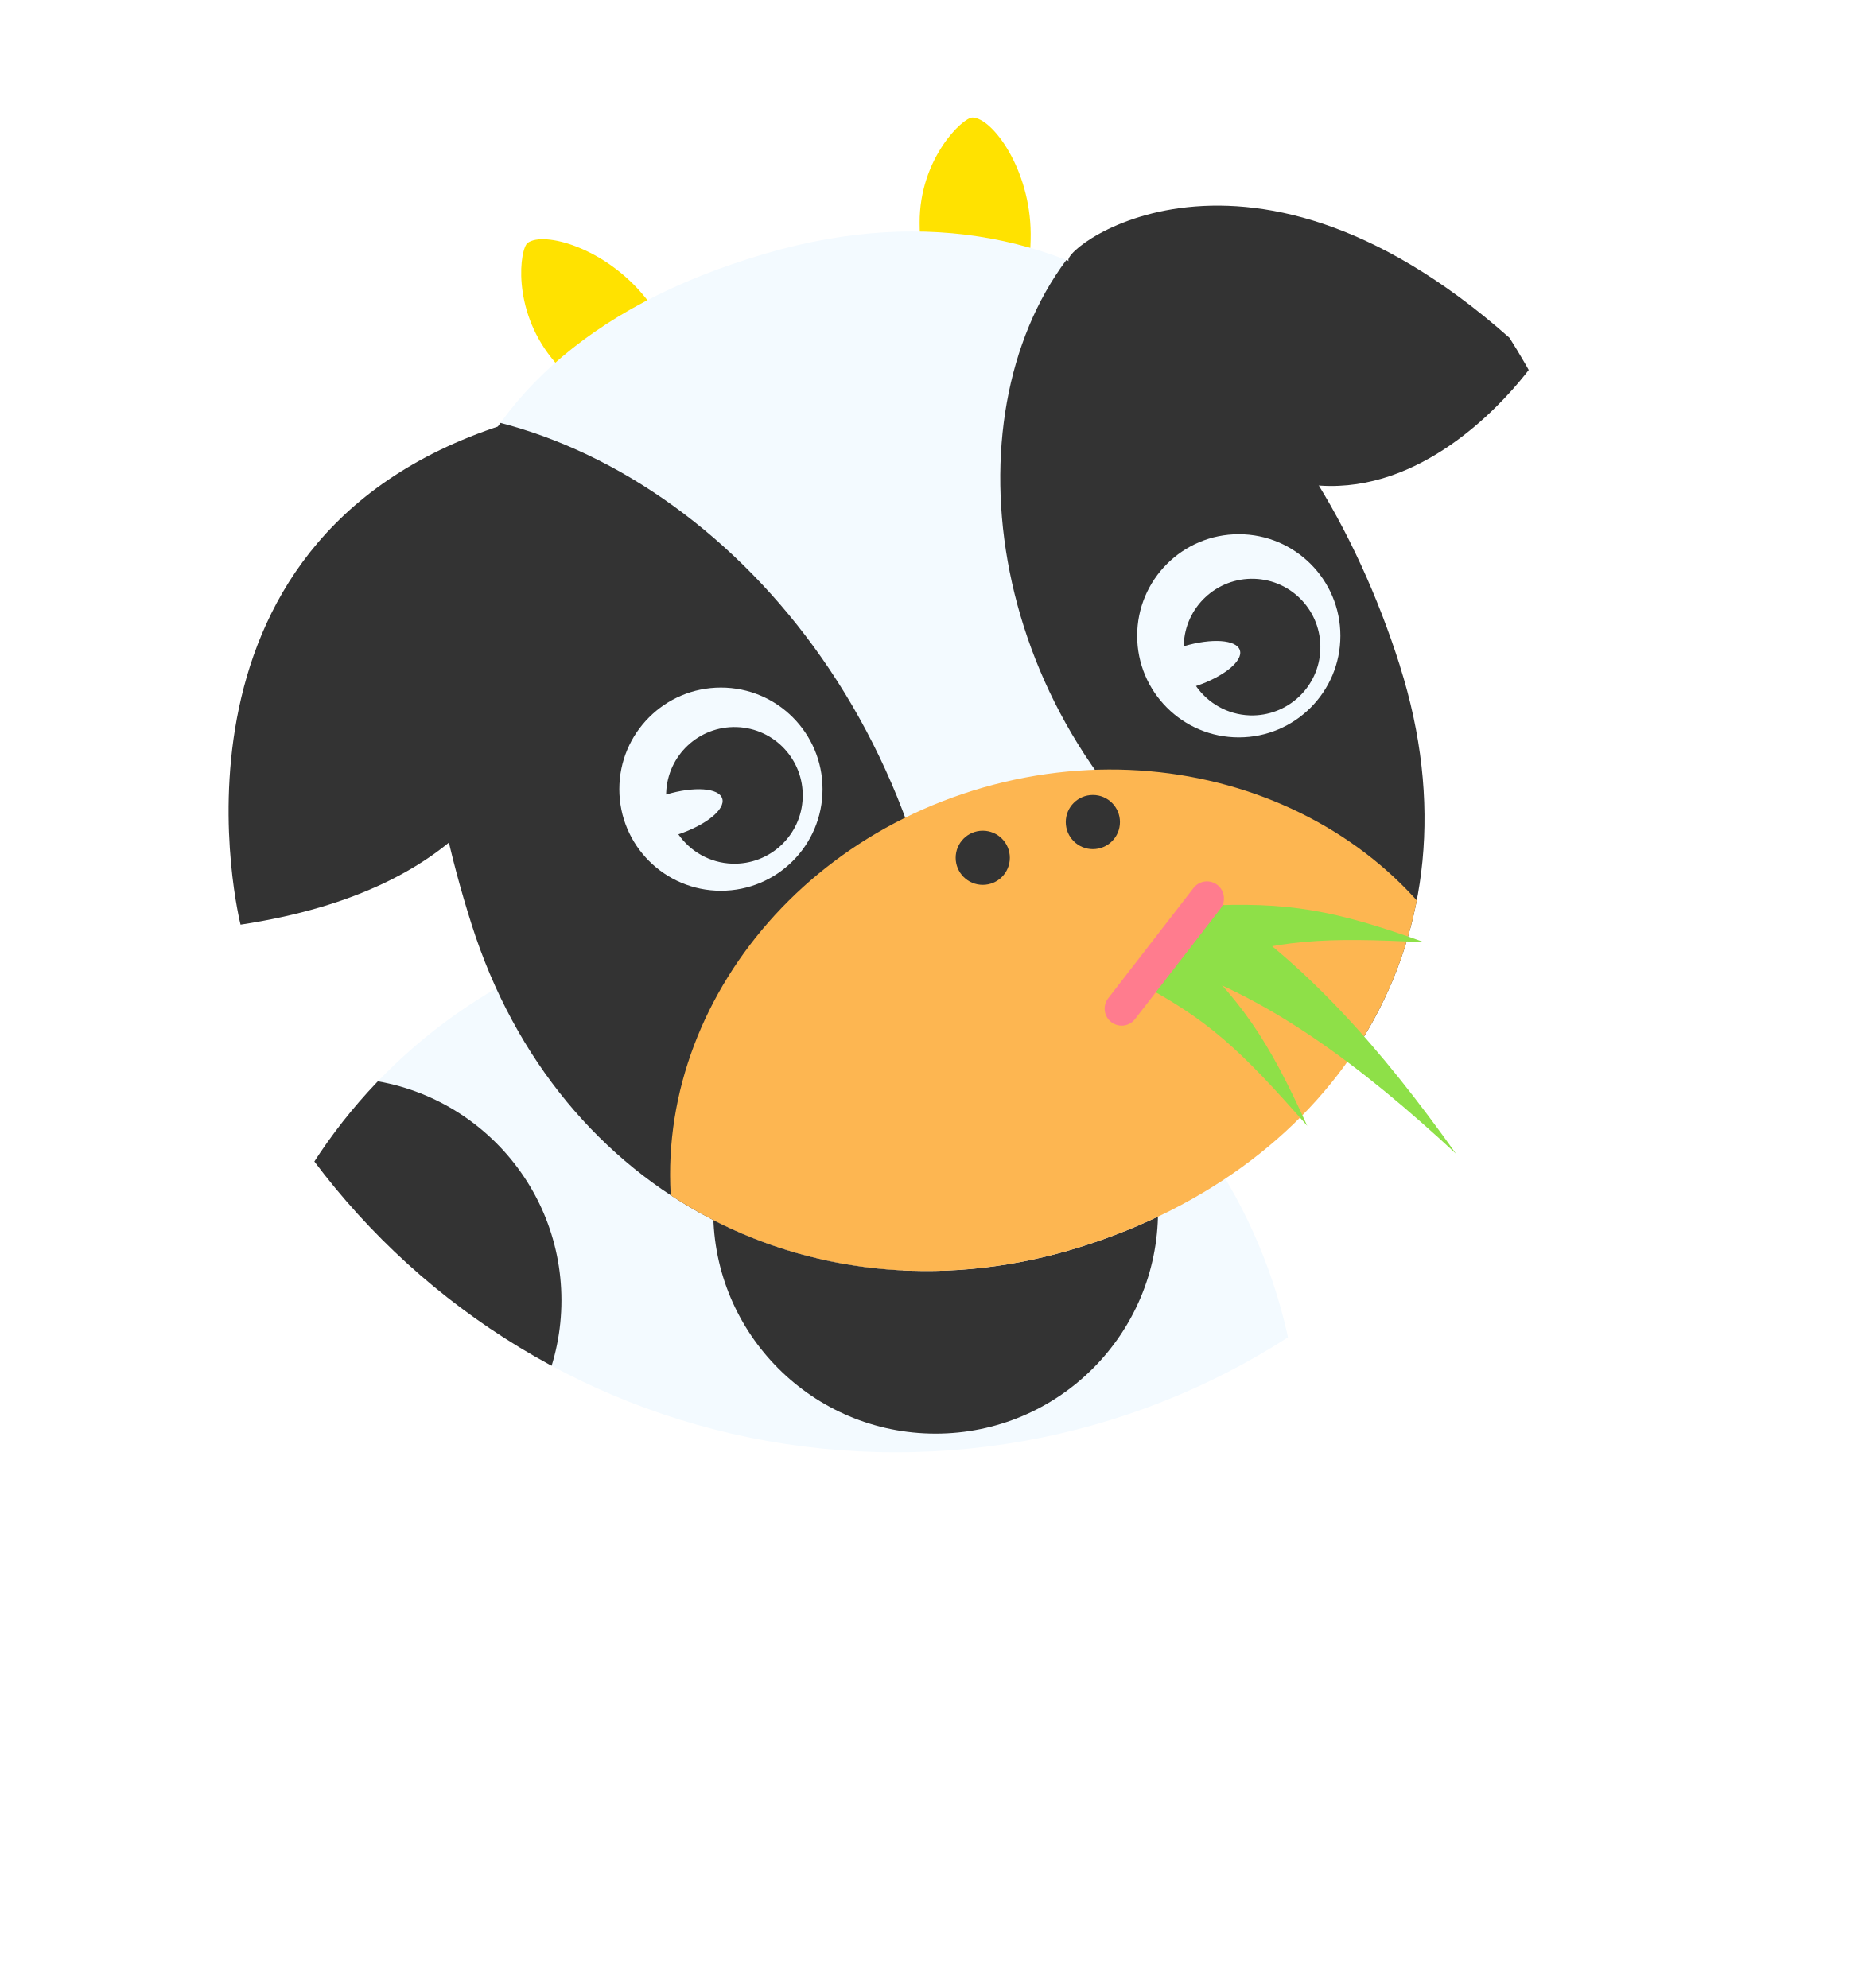
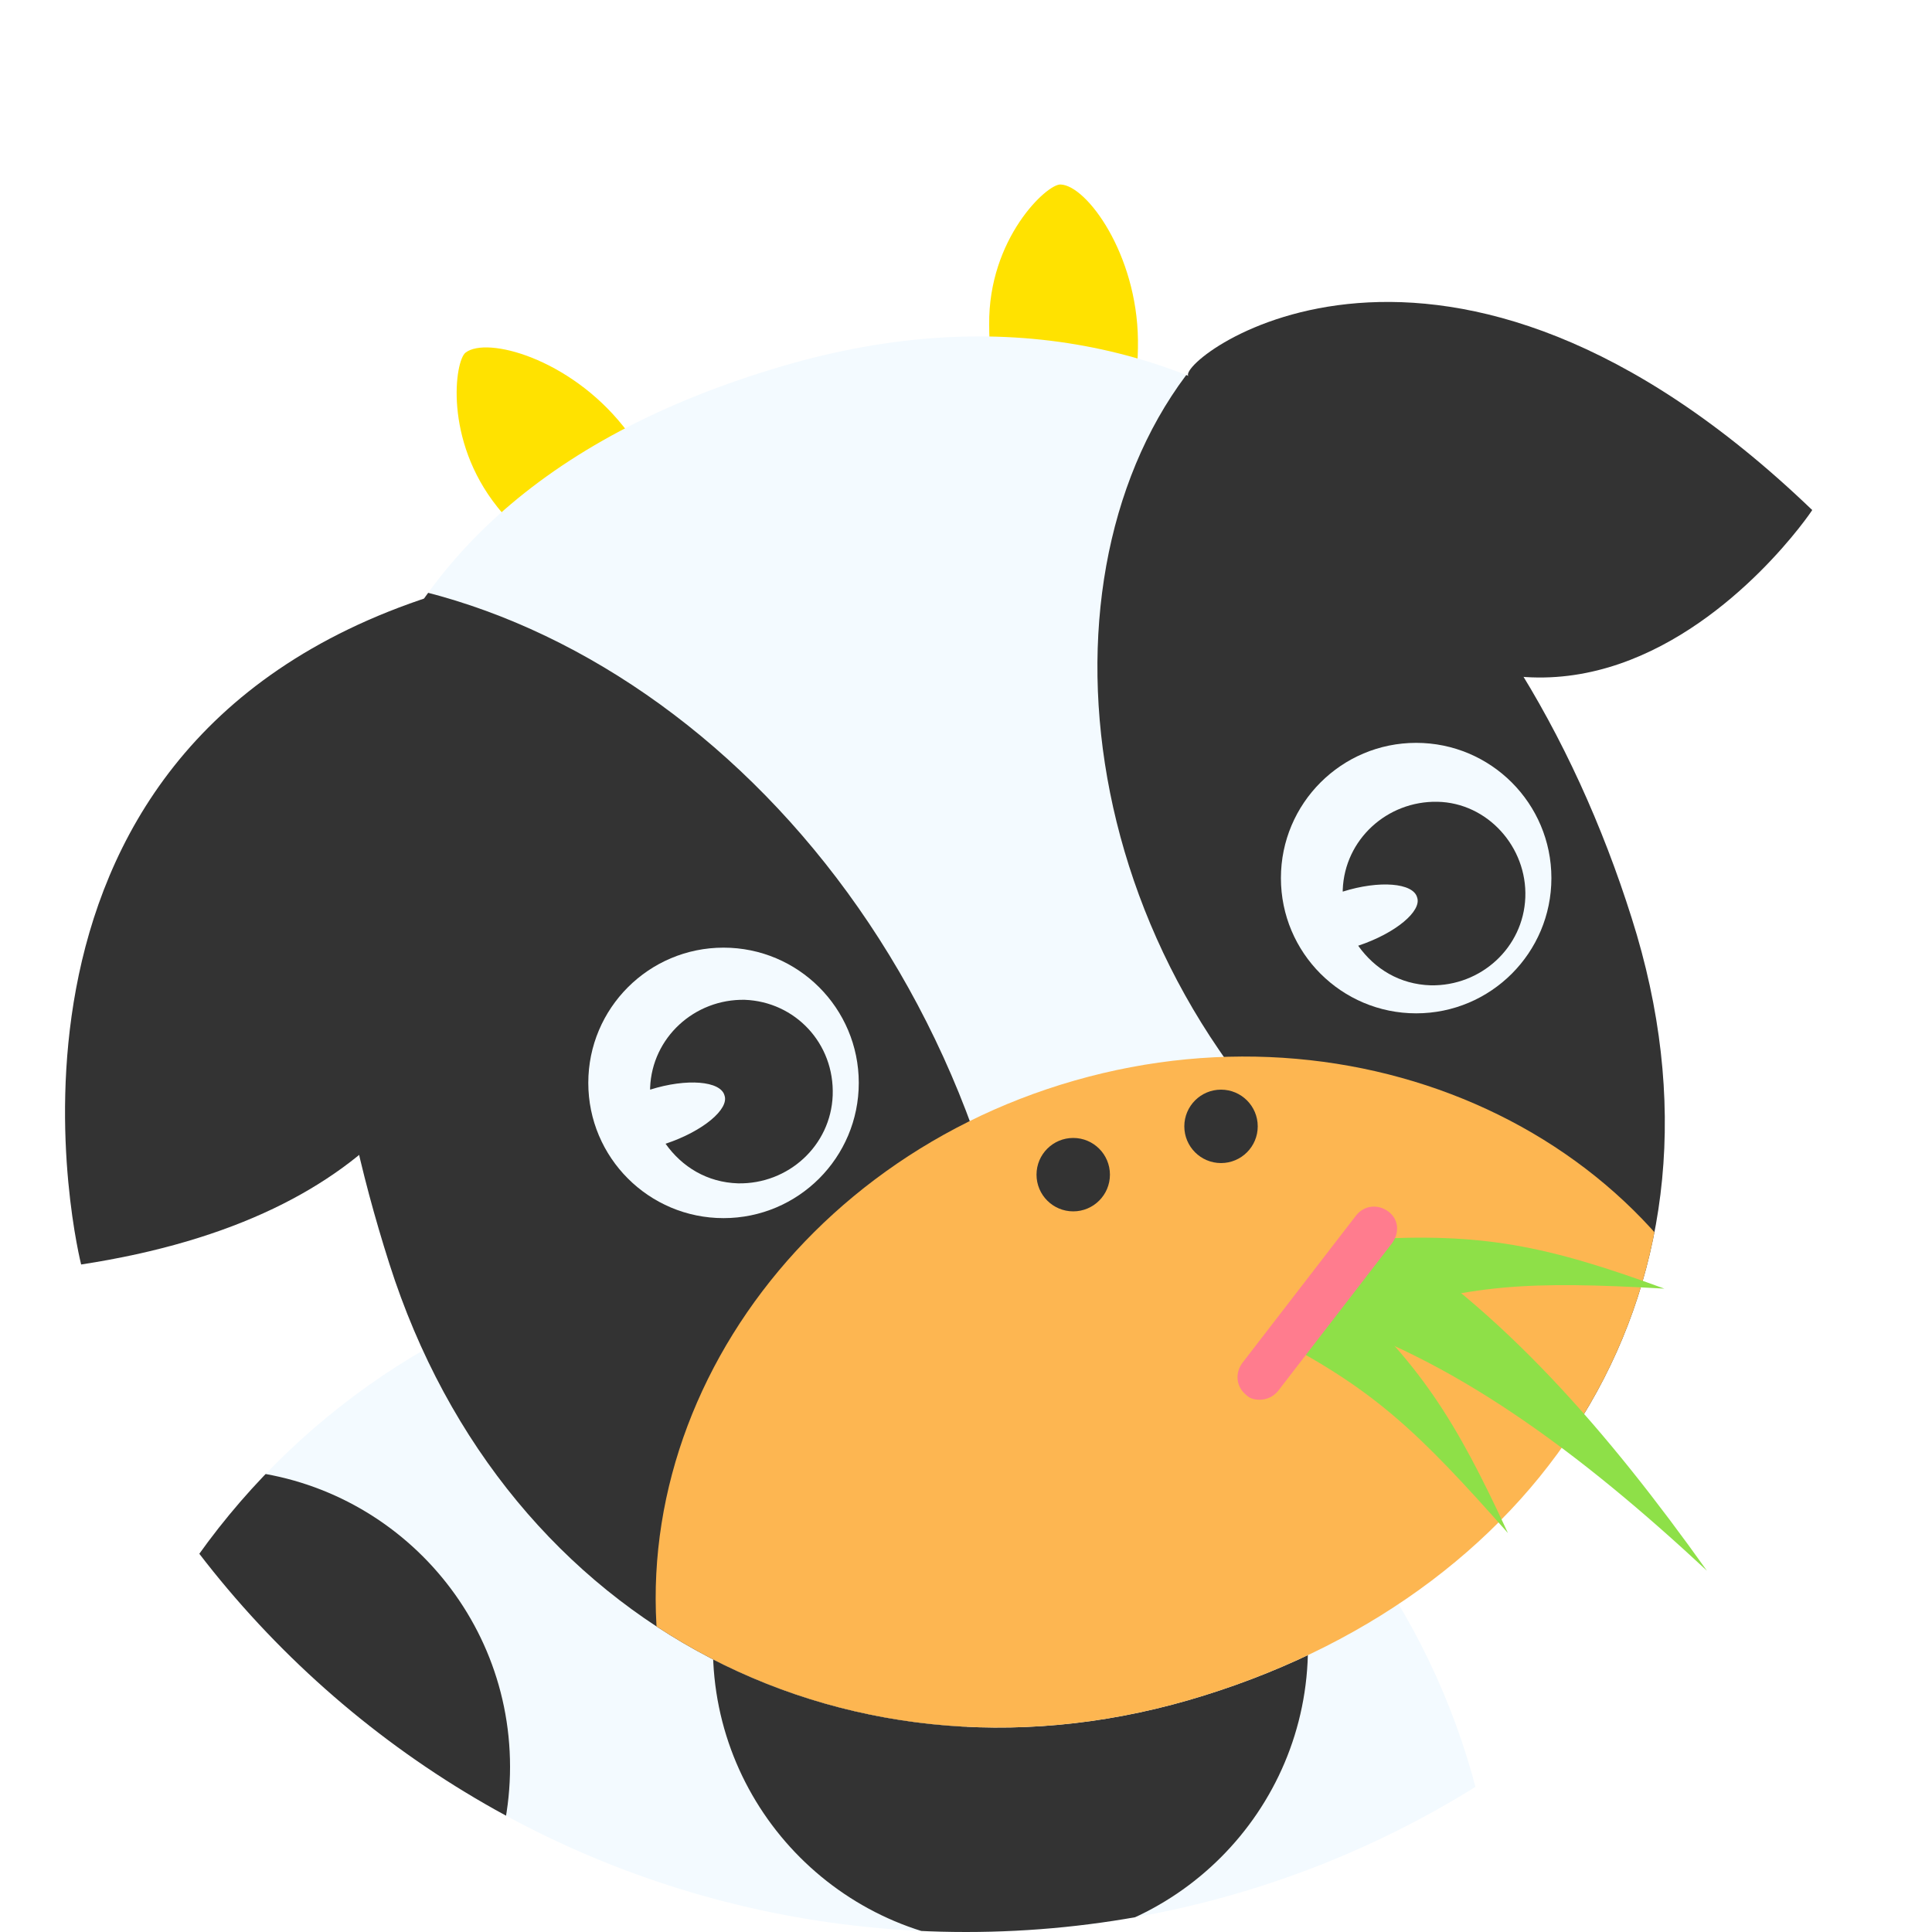
- <svg xmlns="http://www.w3.org/2000/svg" id="Layer_2" viewBox="0 0 256.26 273.78">
-   <defs>
-     <style>.cls-1{fill:#8ee048;}.cls-1,.cls-2,.cls-3,.cls-4,.cls-5,.cls-6,.cls-7{stroke-width:0px;}.cls-8{clip-path:url(#clippath-2);}.cls-2{fill:#ff7c8e;}.cls-3{fill:#f3faff;}.cls-4{fill:#ffe200;}.cls-5{fill:none;}.cls-9{clip-path:url(#clippath-1);}.cls-10{clip-path:url(#clippath);}.cls-6{fill:#333;}.cls-7{fill:#fdb651;}</style>
-     <clipPath id="clippath">
-       <circle class="cls-5" cx="123.32" cy="100" r="100" />
-     </clipPath>
-     <clipPath id="clippath-1">
-       <circle class="cls-5" cx="105.26" cy="200" r="73.78" />
-     </clipPath>
-     <clipPath id="clippath-2">
-       <path class="cls-5" d="M192.73,91.67c11.98,37.77-8.86,69.05-43.95,80.05-35.82,11.23-71.88-6.68-83.86-44.45-11.98-37.77-10.02-77.55,40.46-92.34,45.41-13.31,75.37,18.97,87.36,56.74Z" />
-     </clipPath>
-   </defs>
+ <svg xmlns="http://www.w3.org/2000/svg" xmlns:xlink="http://www.w3.org/1999/xlink" version="1.1" id="Layer_2_00000023992421600534627790000011611959730421322667_" x="0px" y="0px" viewBox="0 0 200 200" style="enable-background:new 0 0 200 200;" xml:space="preserve">
+   <style type="text/css">
+ 	.st0{clip-path:url(#SVGID_00000054264351115969414910000013352910377177840310_);}
+ 	.st1{fill:#F3FAFF;}
+ 	.st2{clip-path:url(#SVGID_00000006701923220074046400000001626924091213266571_);}
+ 	.st3{fill:#333333;}
+ 	.st4{fill:#FFE200;}
+ 	.st5{clip-path:url(#SVGID_00000139292021037580149940000014958399293020295090_);}
+ 	.st6{fill:#FDB651;}
+ 	.st7{fill:#8EE048;}
+ 	.st8{fill:#FF7C8E;}
+ </style>
  <g id="Layer_2-2">
-     <g class="cls-10">
-       <circle class="cls-3" cx="105.26" cy="200" r="73.78" />
-       <g class="cls-9">
-         <circle class="cls-6" cx="46.68" cy="179.07" r="30.62" />
-         <circle class="cls-6" cx="128.82" cy="166.81" r="30.62" />
-         <circle class="cls-6" cx="170.73" cy="223.25" r="30.62" />
-         <circle class="cls-6" cx="93.92" cy="228.05" r="30.62" />
+     <g>
+       <g>
+         <defs>
+           <circle id="SVGID_1_" cx="100" cy="100" r="100" />
+         </defs>
+         <clipPath id="SVGID_00000095313646537762788240000011947567451180501129_">
+           <use xlink:href="#SVGID_1_" style="overflow:visible;" />
+         </clipPath>
+         <g style="clip-path:url(#SVGID_00000095313646537762788240000011947567451180501129_);">
+           <circle class="st1" cx="81" cy="204" r="74.2" />
+           <g>
+             <g>
+               <defs>
+                 <circle id="SVGID_00000096753353663105575730000008695496617690616749_" cx="81" cy="204" r="74.2" />
+               </defs>
+               <clipPath id="SVGID_00000104672356031320556690000010998579110122943401_">
+                 <use xlink:href="#SVGID_00000096753353663105575730000008695496617690616749_" style="overflow:visible;" />
+               </clipPath>
+               <g style="clip-path:url(#SVGID_00000104672356031320556690000010998579110122943401_);">
+                 <ellipse class="st3" cx="22" cy="182.9" rx="30.8" ry="30.8" />
+                 <circle class="st3" cx="104.6" cy="170.5" r="30.8" />
+                 <circle class="st3" cx="146.7" cy="227.4" r="30.8" />
+                 <ellipse transform="matrix(7.088900e-02 -0.9975 0.9975 7.088900e-02 -166.9359 285.034)" class="st3" cx="69.5" cy="232.1" rx="30.8" ry="30.8" />
+               </g>
+             </g>
+           </g>
+           <path class="st4" d="M117.8,35.2c0.1,8.9-3.5,16.1-7.9,16.1c-4.4,0-7.5-8.8-7.5-17.7c-0.1-8.9,6-14.6,7.4-14.5      C112.5,19.2,117.7,26.3,117.8,35.2z" />
+           <path class="st4" d="M64.5,44.1c5.6,6.9,7.3,14.8,3.9,17.6c-3.4,2.7-11.3-2.2-16.9-9.2s-4.4-15.2-3.3-16      C50.4,34.8,58.9,37.1,64.5,44.1z" />
+           <path class="st1" d="M168.9,95c12.1,38-8.9,69.5-44.2,80.5c-36,11.3-72.3-6.7-84.4-44.7s-10-78,40.7-92.9      C126.7,24.5,156.9,57,168.9,95L168.9,95z" />
+           <g>
+             <g>
+               <defs>
+                 <path id="SVGID_00000032609811943567198600000016222884191843642245_" d="M168.9,95c12.1,38-8.9,69.5-44.2,80.5         c-36,11.3-72.3-6.7-84.4-44.7s-10-78,40.7-92.9C126.7,24.5,156.9,57,168.9,95L168.9,95z" />
+               </defs>
+               <clipPath id="SVGID_00000033363313770669178810000009609513103613877947_">
+                 <use xlink:href="#SVGID_00000032609811943567198600000016222884191843642245_" style="overflow:visible;" />
+               </clipPath>
+               <g style="clip-path:url(#SVGID_00000033363313770669178810000009609513103613877947_);">
+                 <ellipse transform="matrix(0.91 -0.4145 0.4145 0.91 -52.4646 29.0352)" class="st3" cx="40.7" cy="135.4" rx="62.6" ry="78.4" />
+                 <path class="st3" d="M222.6,66.3c17.9,39.4,11.5,80.9-14.3,92.6c-25.8,11.8-57.7-14.5-82.1-50.2         c-20.4-29.8-15.4-69.4,10.5-81.1C162.5,15.8,204.7,26.8,222.6,66.3z" />
+                 <ellipse transform="matrix(0.9614 -0.2753 0.2753 0.9614 -39.9362 40.9302)" class="st6" cx="125.8" cy="162.7" rx="58.3" ry="52.9" />
+               </g>
+             </g>
+           </g>
+           <path class="st3" d="M8.4,130.9c0,0-13.5-53.1,36.3-69.2C44.6,61.7,72.3,121.1,8.4,130.9z" />
+           <path class="st3" d="M123,38.9c-1-1.8,26.3-22.9,64.6,13.9C187.6,52.9,155.9,99.8,123,38.9z" />
+           <circle class="st1" cx="74.9" cy="112.1" r="14" />
+           <path class="st3" d="M77.1,103.5c-5.2-0.1-9.6,3.9-9.8,9.1c0,0.1,0,0.1,0,0.2c3.8-1.2,7.3-0.9,7.7,0.6c0.5,1.4-2.2,3.7-6.1,5      c1.7,2.4,4.3,4,7.5,4.1c5.2,0.1,9.6-3.9,9.8-9.1C86.4,108,82.3,103.7,77.1,103.5L77.1,103.5z" />
+           <circle class="st1" cx="146.6" cy="90.9" r="14" />
+           <path class="st3" d="M148.8,83c-5.2-0.1-9.6,3.9-9.8,9.1c0,0.1,0,0.1,0,0.2c3.8-1.2,7.3-0.9,7.7,0.6c0.5,1.4-2.2,3.7-6.1,5      c1.7,2.4,4.3,4,7.5,4.1c5.2,0.1,9.6-3.9,9.8-9.1S154,83.1,148.8,83L148.8,83z" />
+           <circle class="st3" cx="111.1" cy="121.6" r="3.8" />
+           <circle class="st3" cx="126.4" cy="116.6" r="3.8" />
+           <path class="st7" d="M132.1,138.6l6.1-5.5c8.8,8.1,12.4,13.7,17.9,25.6C146.9,148.3,142.3,143.9,132.1,138.6L132.1,138.6z" />
+           <path class="st7" d="M135.5,136l6.5-8.8c13.5,8.3,24.5,21.1,34.7,35.4C163.7,150.5,150.2,140.3,135.5,136L135.5,136z" />
+           <path class="st7" d="M141.2,136.5l0.3-8.2c11.9-0.7,18.5,0.6,30.8,5.1C158.3,132.6,152.1,132.9,141.2,136.5L141.2,136.5z" />
+           <path class="st8" d="M130.4,144.9c-0.5,0-1-0.1-1.4-0.5c-1-0.8-1.2-2.2-0.4-3.3l11.8-15.3c0.8-1,2.2-1.2,3.3-0.4      c1.1,0.8,1.2,2.2,0.4,3.3l-11.8,15.3C131.8,144.6,131.1,144.9,130.4,144.9z" />
+         </g>
      </g>
-       <path class="cls-4" d="M141.91,32.18c.04,8.85-3.46,16.05-7.84,16.07s-7.41-8.72-7.45-17.57,5.97-14.53,7.29-14.49c2.76.09,7.95,7.14,8,15.99Z" />
-       <path class="cls-4" d="M88.86,40.99c5.54,6.9,7.28,14.72,3.87,17.46s-11.22-2.22-16.77-9.12c-5.54-6.9-4.37-15.09-3.31-15.88,2.22-1.64,10.67.64,16.21,7.54Z" />
-       <path class="cls-3" d="M192.73,91.67c11.98,37.77-8.86,69.05-43.95,80.05-35.82,11.23-71.88-6.68-83.86-44.45-11.98-37.77-10.02-77.55,40.46-92.34,45.41-13.31,75.37,18.97,87.36,56.74Z" />
-       <g class="cls-8">
-         <ellipse class="cls-6" cx="65.24" cy="131.82" rx="62.27" ry="77.94" transform="translate(-48.77 38.9) rotate(-24.49)" />
-         <path class="cls-6" d="M246.15,63.1c17.84,39.17,11.47,80.42-14.23,92.12-25.7,11.71-57.4-14.43-81.69-49.96-20.26-29.64-15.29-68.98,10.42-80.69,25.7-11.71,67.66-.65,85.5,38.53Z" />
-         <ellipse class="cls-7" cx="149.87" cy="159.01" rx="57.99" ry="52.58" transform="translate(-37.98 47.39) rotate(-15.98)" />
-       </g>
-       <path class="cls-6" d="M33.12,127.34s-13.37-52.79,36.05-68.8c0,0,27.51,59.11-36.05,68.8Z" />
-       <path class="cls-6" d="M147.12,35.92c-.98-1.81,26.14-22.77,64.23,13.85,0,0-31.59,46.63-64.23-13.85Z" />
-       <circle class="cls-3" cx="99.26" cy="108.68" r="13.99" />
-       <path class="cls-6" d="M101.44,100.13c-5.19-.17-9.55,3.89-9.72,9.09,0,.07,0,.14,0,.2,3.84-1.15,7.26-.92,7.72.55.47,1.47-2.22,3.65-6.04,4.93,1.64,2.35,4.32,3.93,7.4,4.04,5.19.17,9.55-3.89,9.72-9.09s-3.89-9.55-9.09-9.72Z" />
-       <circle class="cls-3" cx="170.56" cy="87.56" r="13.99" />
-       <path class="cls-6" d="M172.71,79.71c-5.19-.17-9.55,3.89-9.72,9.09,0,.07,0,.14,0,.2,3.84-1.15,7.26-.92,7.72.55.47,1.47-2.22,3.65-6.04,4.93,1.64,2.35,4.32,3.93,7.4,4.04,5.19.17,9.55-3.89,9.72-9.09s-3.89-9.55-9.09-9.72Z" />
-       <circle class="cls-6" cx="135.31" cy="118.13" r="3.73" />
-       <circle class="cls-6" cx="150.47" cy="113.21" r="3.73" />
-       <path class="cls-1" d="M156.15,135.03l6.04-5.48c8.71,8.07,12.39,13.58,17.79,25.49-9.17-10.45-13.66-14.72-23.83-20Z" />
-       <path class="cls-1" d="M159.51,132.4l6.49-8.7c13.43,8.31,24.37,21.01,34.46,35.18-12.96-12.01-26.32-22.17-40.95-26.48Z" />
-       <path class="cls-1" d="M165.16,132.91l.28-8.15c11.86-.63,18.37.58,30.68,5.01-13.88-.71-20.08-.46-30.95,3.15Z" />
-       <path class="cls-2" d="M154.43,141.25c-.5,0-1-.16-1.43-.49-1.02-.79-1.21-2.26-.42-3.28l11.75-15.19c.79-1.02,2.26-1.21,3.28-.42,1.02.79,1.21,2.26.42,3.28l-11.75,15.19c-.46.6-1.15.91-1.85.91Z" />
    </g>
  </g>
</svg>
